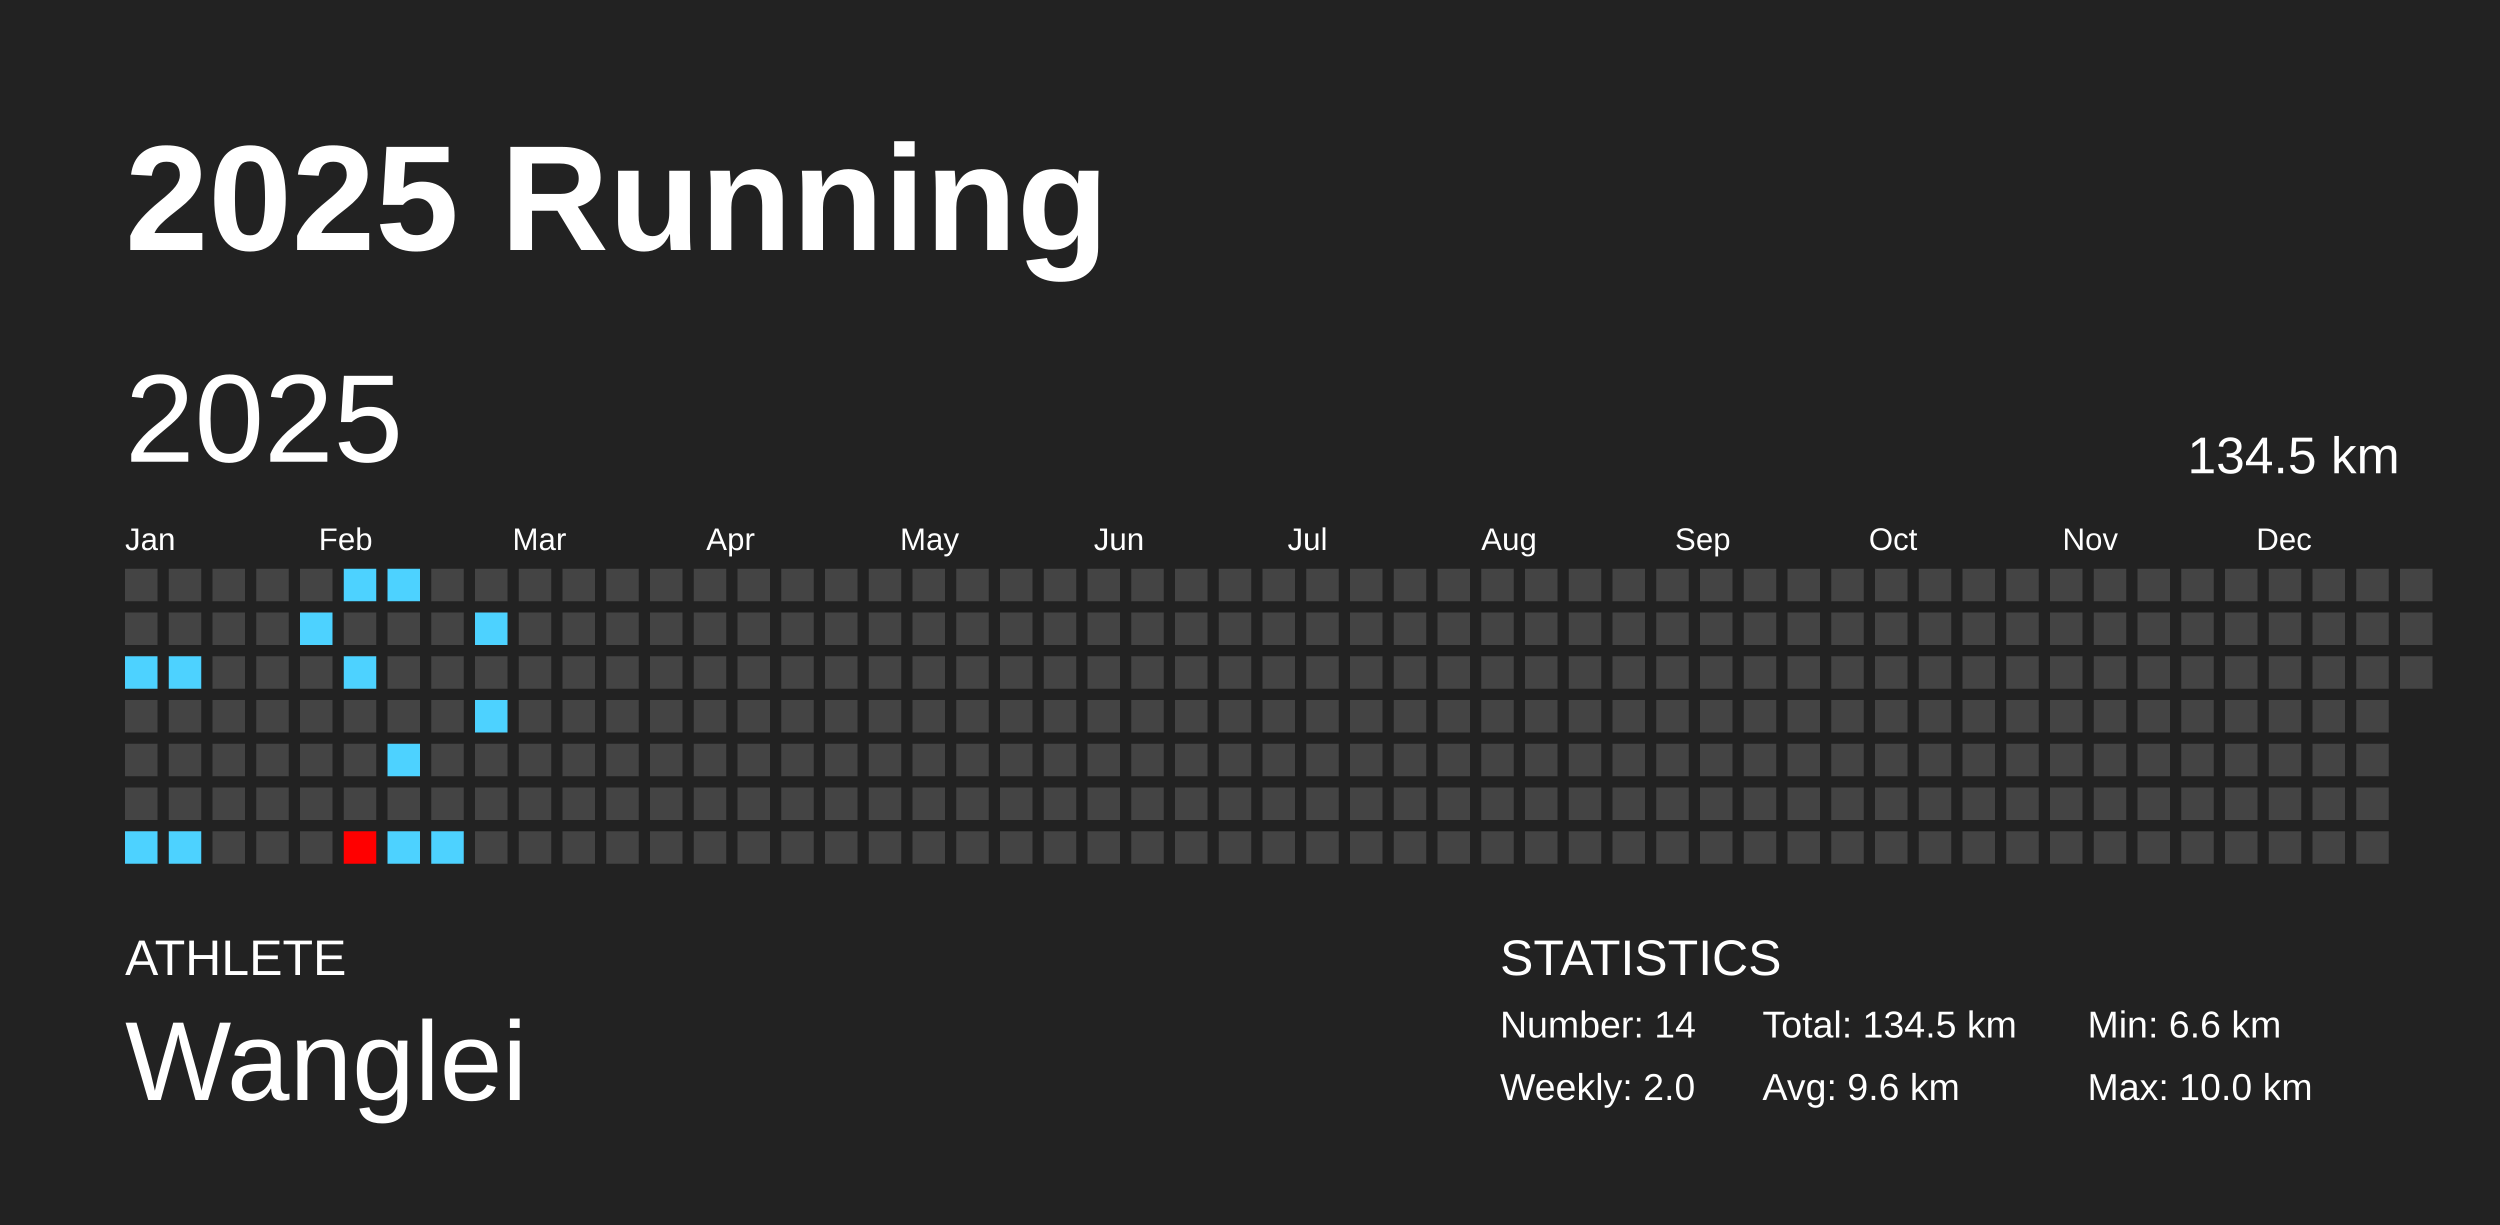
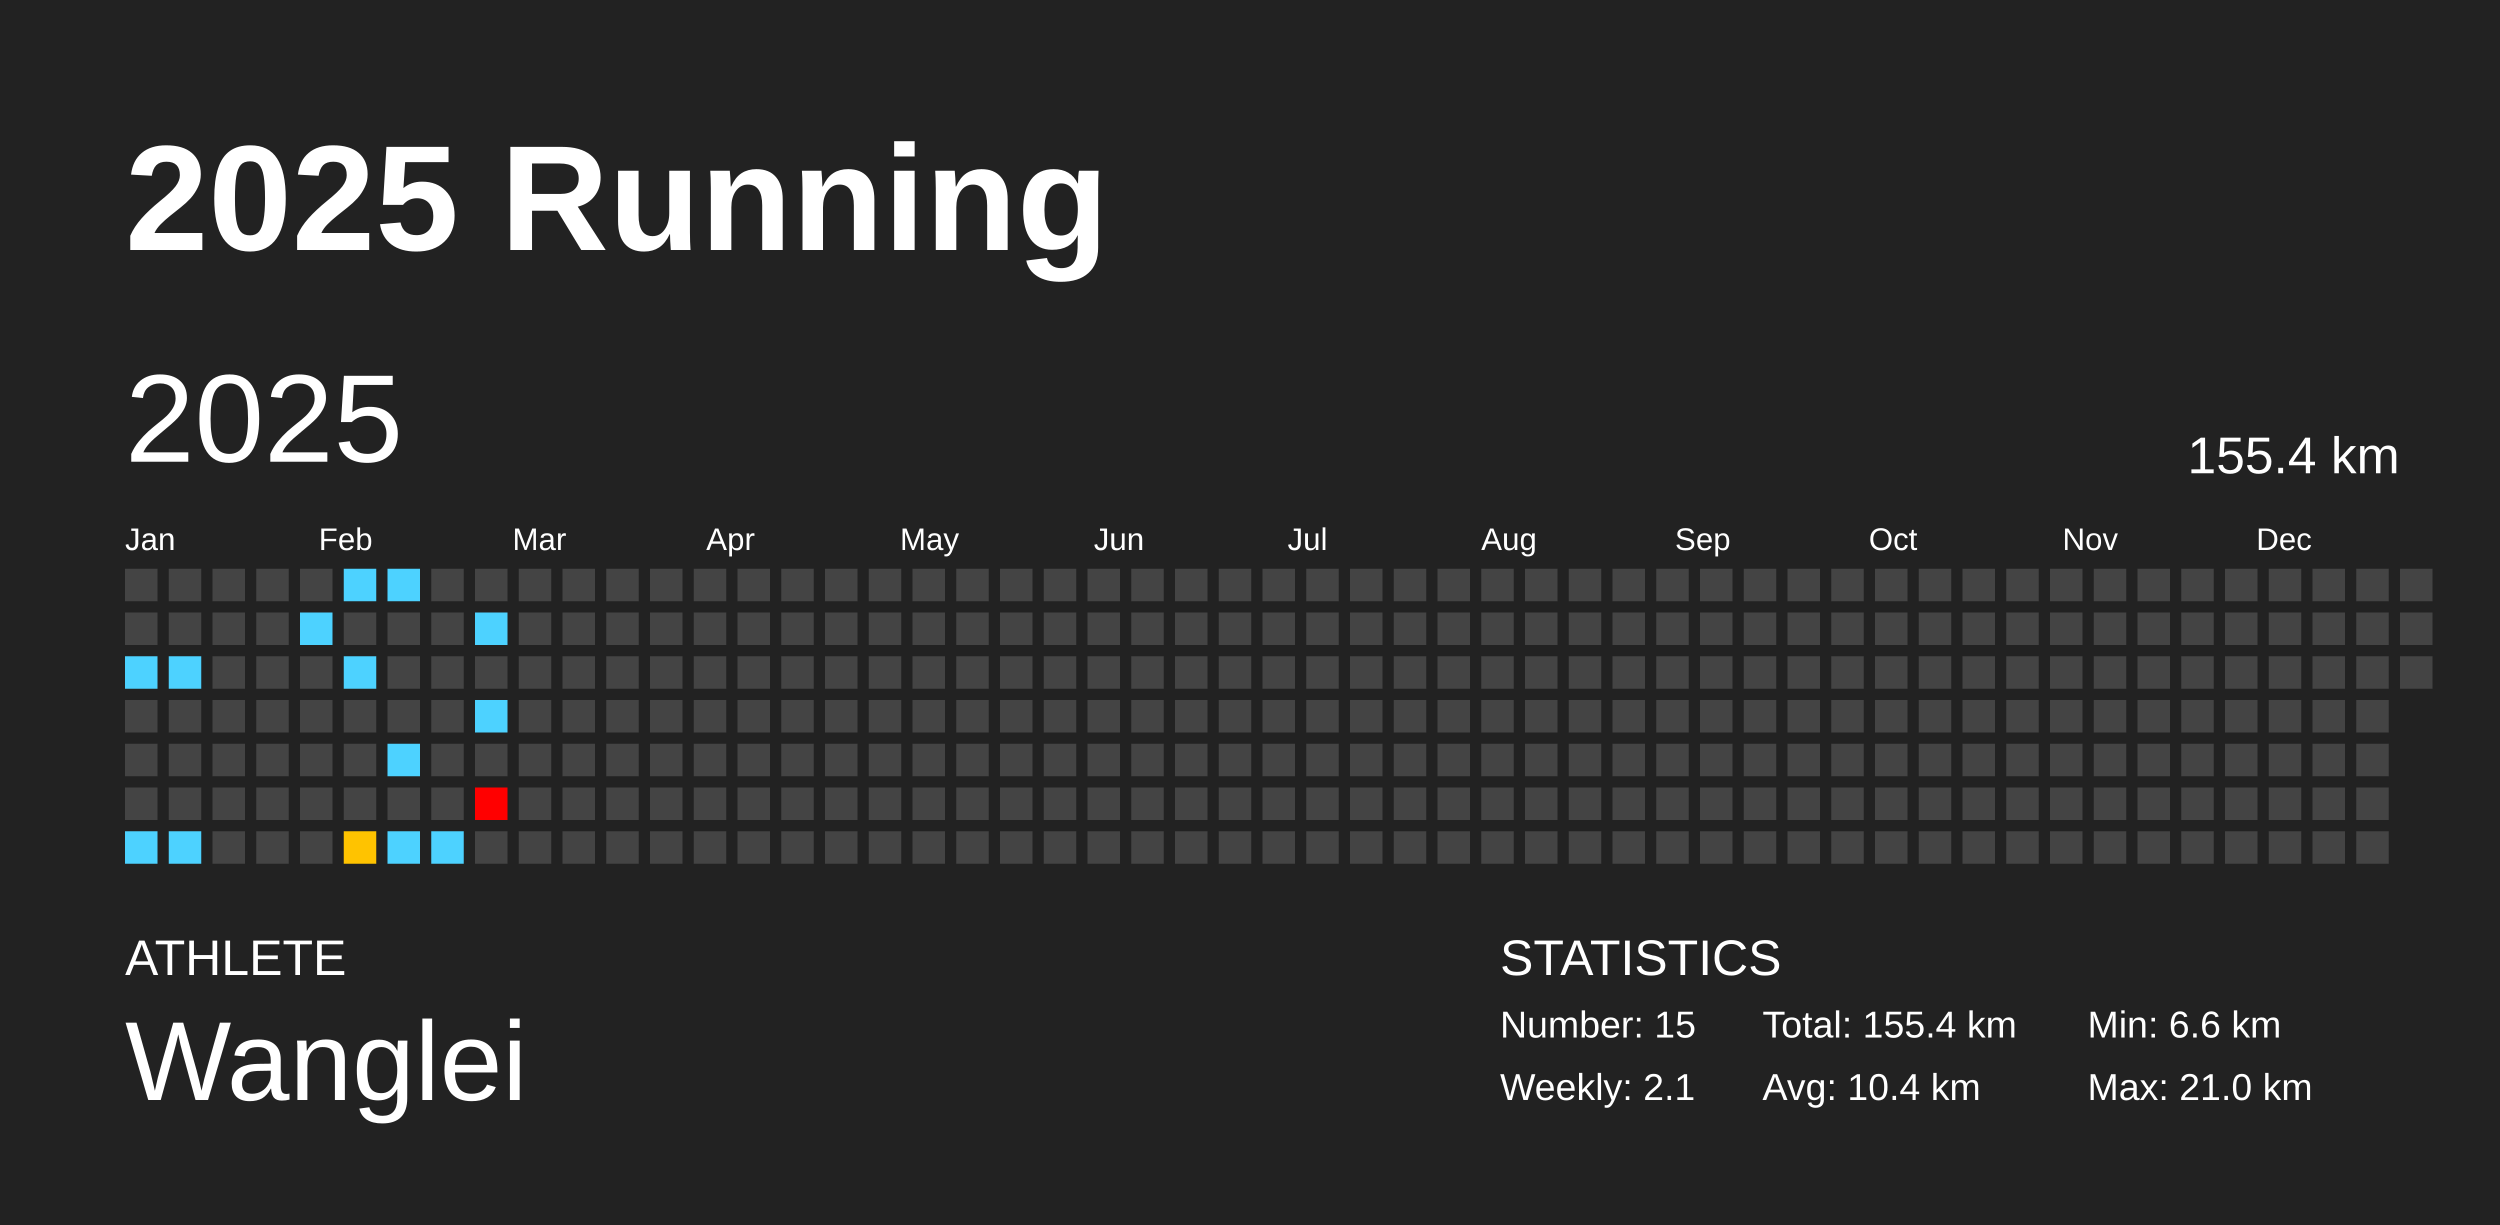
<svg xmlns="http://www.w3.org/2000/svg" baseProfile="full" height="98mm" version="1.1" viewBox="0,0,200,98" width="200mm">
  <defs />
  <rect fill="#222222" height="98" width="200" x="0" y="0" />
  <text fill="#FFFFFF" style="font-size:12px; font-family:Arial; font-weight:bold;" x="10" y="20">2025 Running</text>
  <text fill="#FFFFFF" style="font-size:4px; font-family:Arial" x="10" y="78">ATHLETE</text>
  <text fill="#FFFFFF" style="font-size:9px; font-family:Arial" x="10" y="88">Wanglei</text>
  <text fill="#FFFFFF" style="font-size:4px; font-family:Arial" x="120" y="78">STATISTICS</text>
-   <text fill="#FFFFFF" style="font-size:3px; font-family:Arial" x="120" y="83">Number: 14</text>
-   <text fill="#FFFFFF" style="font-size:3px; font-family:Arial" x="120" y="88">Weekly: 2.0</text>
-   <text fill="#FFFFFF" style="font-size:3px; font-family:Arial" x="141" y="83">Total: 134.5 km</text>
-   <text fill="#FFFFFF" style="font-size:3px; font-family:Arial" x="141" y="88">Avg: 9.6 km</text>
+   <text fill="#FFFFFF" style="font-size:3px; font-family:Arial" x="120" y="83">Number: 15</text>
+   <text fill="#FFFFFF" style="font-size:3px; font-family:Arial" x="120" y="88">Weekly: 2.1</text>
+   <text fill="#FFFFFF" style="font-size:3px; font-family:Arial" x="141" y="83">Total: 155.4 km</text>
+   <text fill="#FFFFFF" style="font-size:3px; font-family:Arial" x="141" y="88">Avg: 10.4 km</text>
  <text fill="#FFFFFF" style="font-size:3px; font-family:Arial" x="167" y="83">Min: 6.6 km</text>
-   <text fill="#FFFFFF" style="font-size:3px; font-family:Arial" x="167" y="88">Max: 10.0 km</text>
+   <text fill="#FFFFFF" style="font-size:3px; font-family:Arial" x="167" y="88">Max: 21.0 km</text>
  <text dominant-baseline="hanging" fill="#FFFFFF" style="font-size:10.0px; font-family:Arial;" x="10" y="30">2025</text>
-   <text dominant-baseline="hanging" fill="#FFFFFF" style="font-size:4.125px; font-family:Arial;" x="175" y="35">134.5 km</text>
+   <text dominant-baseline="hanging" fill="#FFFFFF" style="font-size:4.125px; font-family:Arial;" x="175" y="35">155.4 km</text>
  <text fill="#FFFFFF" style="font-size:2.5px; font-family:Arial" x="10.0" y="44">Jan</text>
  <text fill="#FFFFFF" style="font-size:2.5px; font-family:Arial" x="25.5" y="44">Feb</text>
  <text fill="#FFFFFF" style="font-size:2.5px; font-family:Arial" x="41.0" y="44">Mar</text>
  <text fill="#FFFFFF" style="font-size:2.5px; font-family:Arial" x="56.5" y="44">Apr</text>
  <text fill="#FFFFFF" style="font-size:2.5px; font-family:Arial" x="72.0" y="44">May</text>
  <text fill="#FFFFFF" style="font-size:2.5px; font-family:Arial" x="87.5" y="44">Jun</text>
  <text fill="#FFFFFF" style="font-size:2.5px; font-family:Arial" x="103.0" y="44">Jul</text>
  <text fill="#FFFFFF" style="font-size:2.5px; font-family:Arial" x="118.5" y="44">Aug</text>
  <text fill="#FFFFFF" style="font-size:2.5px; font-family:Arial" x="134.0" y="44">Sep</text>
  <text fill="#FFFFFF" style="font-size:2.5px; font-family:Arial" x="149.5" y="44">Oct</text>
  <text fill="#FFFFFF" style="font-size:2.5px; font-family:Arial" x="165.0" y="44">Nov</text>
  <text fill="#FFFFFF" style="font-size:2.5px; font-family:Arial" x="180.5" y="44">Dec</text>
  <rect fill="#444444" height="2.6" width="2.6" x="10.0" y="45.5" />
  <rect fill="#444444" height="2.6" width="2.6" x="10.0" y="49.0" />
  <rect fill="#4dd2ff" height="2.6" width="2.6" x="10.0" y="52.5" />
  <rect fill="#444444" height="2.6" width="2.6" x="10.0" y="56.0" />
  <rect fill="#444444" height="2.6" width="2.6" x="10.0" y="59.5" />
  <rect fill="#444444" height="2.6" width="2.6" x="10.0" y="63.0" />
  <rect fill="#4dd2ff" height="2.6" width="2.6" x="10.0" y="66.5" />
  <rect fill="#444444" height="2.6" width="2.6" x="13.5" y="45.5" />
  <rect fill="#444444" height="2.6" width="2.6" x="13.5" y="49.0" />
  <rect fill="#4dd2ff" height="2.6" width="2.6" x="13.5" y="52.5" />
  <rect fill="#444444" height="2.6" width="2.6" x="13.5" y="56.0" />
  <rect fill="#444444" height="2.6" width="2.6" x="13.5" y="59.5" />
  <rect fill="#444444" height="2.6" width="2.6" x="13.5" y="63.0" />
  <rect fill="#4dd2ff" height="2.6" width="2.6" x="13.5" y="66.5" />
  <rect fill="#444444" height="2.6" width="2.6" x="17.0" y="45.5" />
  <rect fill="#444444" height="2.6" width="2.6" x="17.0" y="49.0" />
  <rect fill="#444444" height="2.6" width="2.6" x="17.0" y="52.5" />
  <rect fill="#444444" height="2.6" width="2.6" x="17.0" y="56.0" />
  <rect fill="#444444" height="2.6" width="2.6" x="17.0" y="59.5" />
  <rect fill="#444444" height="2.6" width="2.6" x="17.0" y="63.0" />
  <rect fill="#444444" height="2.6" width="2.6" x="17.0" y="66.5" />
  <rect fill="#444444" height="2.6" width="2.6" x="20.5" y="45.5" />
  <rect fill="#444444" height="2.6" width="2.6" x="20.5" y="49.0" />
  <rect fill="#444444" height="2.6" width="2.6" x="20.5" y="52.5" />
  <rect fill="#444444" height="2.6" width="2.6" x="20.5" y="56.0" />
  <rect fill="#444444" height="2.6" width="2.6" x="20.5" y="59.5" />
  <rect fill="#444444" height="2.6" width="2.6" x="20.5" y="63.0" />
  <rect fill="#444444" height="2.6" width="2.6" x="20.5" y="66.5" />
  <rect fill="#444444" height="2.6" width="2.6" x="24.0" y="45.5" />
  <rect fill="#4dd2ff" height="2.6" width="2.6" x="24.0" y="49.0" />
  <rect fill="#444444" height="2.6" width="2.6" x="24.0" y="52.5" />
  <rect fill="#444444" height="2.6" width="2.6" x="24.0" y="56.0" />
  <rect fill="#444444" height="2.6" width="2.6" x="24.0" y="59.5" />
  <rect fill="#444444" height="2.6" width="2.6" x="24.0" y="63.0" />
  <rect fill="#444444" height="2.6" width="2.6" x="24.0" y="66.5" />
  <rect fill="#4dd2ff" height="2.6" width="2.6" x="27.5" y="45.5" />
  <rect fill="#444444" height="2.6" width="2.6" x="27.5" y="49.0" />
  <rect fill="#4dd2ff" height="2.6" width="2.6" x="27.5" y="52.5" />
  <rect fill="#444444" height="2.6" width="2.6" x="27.5" y="56.0" />
  <rect fill="#444444" height="2.6" width="2.6" x="27.5" y="59.5" />
  <rect fill="#444444" height="2.6" width="2.6" x="27.5" y="63.0" />
-   <rect fill="#ff0000" height="2.6" width="2.6" x="27.5" y="66.5" />
+   <rect fill="#ffc300" height="2.6" width="2.6" x="27.5" y="66.5" />
  <rect fill="#4dd2ff" height="2.6" width="2.6" x="31.0" y="45.5" />
  <rect fill="#444444" height="2.6" width="2.6" x="31.0" y="49.0" />
  <rect fill="#444444" height="2.6" width="2.6" x="31.0" y="52.5" />
  <rect fill="#444444" height="2.6" width="2.6" x="31.0" y="56.0" />
  <rect fill="#4dd2ff" height="2.6" width="2.6" x="31.0" y="59.5" />
  <rect fill="#444444" height="2.6" width="2.6" x="31.0" y="63.0" />
  <rect fill="#4dd2ff" height="2.6" width="2.6" x="31.0" y="66.5" />
  <rect fill="#444444" height="2.6" width="2.6" x="34.5" y="45.5" />
  <rect fill="#444444" height="2.6" width="2.6" x="34.5" y="49.0" />
  <rect fill="#444444" height="2.6" width="2.6" x="34.5" y="52.5" />
  <rect fill="#444444" height="2.6" width="2.6" x="34.5" y="56.0" />
  <rect fill="#444444" height="2.6" width="2.6" x="34.5" y="59.5" />
  <rect fill="#444444" height="2.6" width="2.6" x="34.5" y="63.0" />
  <rect fill="#4dd2ff" height="2.6" width="2.6" x="34.5" y="66.5" />
  <rect fill="#444444" height="2.6" width="2.6" x="38.0" y="45.5" />
  <rect fill="#4dd2ff" height="2.6" width="2.6" x="38.0" y="49.0" />
  <rect fill="#444444" height="2.6" width="2.6" x="38.0" y="52.5" />
  <rect fill="#4dd2ff" height="2.6" width="2.6" x="38.0" y="56.0" />
  <rect fill="#444444" height="2.6" width="2.6" x="38.0" y="59.5" />
-   <rect fill="#444444" height="2.6" width="2.6" x="38.0" y="63.0" />
+   <rect fill="red" height="2.6" width="2.6" x="38.0" y="63.0" />
  <rect fill="#444444" height="2.6" width="2.6" x="38.0" y="66.5" />
  <rect fill="#444444" height="2.6" width="2.6" x="41.5" y="45.5" />
  <rect fill="#444444" height="2.6" width="2.6" x="41.5" y="49.0" />
  <rect fill="#444444" height="2.6" width="2.6" x="41.5" y="52.5" />
  <rect fill="#444444" height="2.6" width="2.6" x="41.5" y="56.0" />
  <rect fill="#444444" height="2.6" width="2.6" x="41.5" y="59.5" />
  <rect fill="#444444" height="2.6" width="2.6" x="41.5" y="63.0" />
  <rect fill="#444444" height="2.6" width="2.6" x="41.5" y="66.5" />
  <rect fill="#444444" height="2.6" width="2.6" x="45.0" y="45.5" />
  <rect fill="#444444" height="2.6" width="2.6" x="45.0" y="49.0" />
  <rect fill="#444444" height="2.6" width="2.6" x="45.0" y="52.5" />
  <rect fill="#444444" height="2.6" width="2.6" x="45.0" y="56.0" />
  <rect fill="#444444" height="2.6" width="2.6" x="45.0" y="59.5" />
  <rect fill="#444444" height="2.6" width="2.6" x="45.0" y="63.0" />
  <rect fill="#444444" height="2.6" width="2.6" x="45.0" y="66.5" />
  <rect fill="#444444" height="2.6" width="2.6" x="48.5" y="45.5" />
  <rect fill="#444444" height="2.6" width="2.6" x="48.5" y="49.0" />
  <rect fill="#444444" height="2.6" width="2.6" x="48.5" y="52.5" />
  <rect fill="#444444" height="2.6" width="2.6" x="48.5" y="56.0" />
  <rect fill="#444444" height="2.6" width="2.6" x="48.5" y="59.5" />
  <rect fill="#444444" height="2.6" width="2.6" x="48.5" y="63.0" />
  <rect fill="#444444" height="2.6" width="2.6" x="48.5" y="66.5" />
  <rect fill="#444444" height="2.6" width="2.6" x="52.0" y="45.5" />
  <rect fill="#444444" height="2.6" width="2.6" x="52.0" y="49.0" />
  <rect fill="#444444" height="2.6" width="2.6" x="52.0" y="52.5" />
  <rect fill="#444444" height="2.6" width="2.6" x="52.0" y="56.0" />
  <rect fill="#444444" height="2.6" width="2.6" x="52.0" y="59.5" />
  <rect fill="#444444" height="2.6" width="2.6" x="52.0" y="63.0" />
  <rect fill="#444444" height="2.6" width="2.6" x="52.0" y="66.5" />
  <rect fill="#444444" height="2.6" width="2.6" x="55.5" y="45.5" />
  <rect fill="#444444" height="2.6" width="2.6" x="55.5" y="49.0" />
  <rect fill="#444444" height="2.6" width="2.6" x="55.5" y="52.5" />
  <rect fill="#444444" height="2.6" width="2.6" x="55.5" y="56.0" />
  <rect fill="#444444" height="2.6" width="2.6" x="55.5" y="59.5" />
  <rect fill="#444444" height="2.6" width="2.6" x="55.5" y="63.0" />
  <rect fill="#444444" height="2.6" width="2.6" x="55.5" y="66.5" />
  <rect fill="#444444" height="2.6" width="2.6" x="59.0" y="45.5" />
  <rect fill="#444444" height="2.6" width="2.6" x="59.0" y="49.0" />
  <rect fill="#444444" height="2.6" width="2.6" x="59.0" y="52.5" />
  <rect fill="#444444" height="2.6" width="2.6" x="59.0" y="56.0" />
  <rect fill="#444444" height="2.6" width="2.6" x="59.0" y="59.5" />
  <rect fill="#444444" height="2.6" width="2.6" x="59.0" y="63.0" />
  <rect fill="#444444" height="2.6" width="2.6" x="59.0" y="66.5" />
  <rect fill="#444444" height="2.6" width="2.6" x="62.5" y="45.5" />
  <rect fill="#444444" height="2.6" width="2.6" x="62.5" y="49.0" />
  <rect fill="#444444" height="2.6" width="2.6" x="62.5" y="52.5" />
  <rect fill="#444444" height="2.6" width="2.6" x="62.5" y="56.0" />
  <rect fill="#444444" height="2.6" width="2.6" x="62.5" y="59.5" />
  <rect fill="#444444" height="2.6" width="2.6" x="62.5" y="63.0" />
  <rect fill="#444444" height="2.6" width="2.6" x="62.5" y="66.5" />
  <rect fill="#444444" height="2.6" width="2.6" x="66.0" y="45.5" />
  <rect fill="#444444" height="2.6" width="2.6" x="66.0" y="49.0" />
  <rect fill="#444444" height="2.6" width="2.6" x="66.0" y="52.5" />
  <rect fill="#444444" height="2.6" width="2.6" x="66.0" y="56.0" />
  <rect fill="#444444" height="2.6" width="2.6" x="66.0" y="59.5" />
  <rect fill="#444444" height="2.6" width="2.6" x="66.0" y="63.0" />
  <rect fill="#444444" height="2.6" width="2.6" x="66.0" y="66.5" />
  <rect fill="#444444" height="2.6" width="2.6" x="69.5" y="45.5" />
  <rect fill="#444444" height="2.6" width="2.6" x="69.5" y="49.0" />
  <rect fill="#444444" height="2.6" width="2.6" x="69.5" y="52.5" />
  <rect fill="#444444" height="2.6" width="2.6" x="69.5" y="56.0" />
  <rect fill="#444444" height="2.6" width="2.6" x="69.5" y="59.5" />
  <rect fill="#444444" height="2.6" width="2.6" x="69.5" y="63.0" />
  <rect fill="#444444" height="2.6" width="2.6" x="69.5" y="66.5" />
  <rect fill="#444444" height="2.6" width="2.6" x="73.0" y="45.5" />
  <rect fill="#444444" height="2.6" width="2.6" x="73.0" y="49.0" />
  <rect fill="#444444" height="2.6" width="2.6" x="73.0" y="52.5" />
  <rect fill="#444444" height="2.6" width="2.6" x="73.0" y="56.0" />
  <rect fill="#444444" height="2.6" width="2.6" x="73.0" y="59.5" />
  <rect fill="#444444" height="2.6" width="2.6" x="73.0" y="63.0" />
  <rect fill="#444444" height="2.6" width="2.6" x="73.0" y="66.5" />
  <rect fill="#444444" height="2.6" width="2.6" x="76.5" y="45.5" />
  <rect fill="#444444" height="2.6" width="2.6" x="76.5" y="49.0" />
  <rect fill="#444444" height="2.6" width="2.6" x="76.5" y="52.5" />
  <rect fill="#444444" height="2.6" width="2.6" x="76.5" y="56.0" />
  <rect fill="#444444" height="2.6" width="2.6" x="76.5" y="59.5" />
  <rect fill="#444444" height="2.6" width="2.6" x="76.5" y="63.0" />
  <rect fill="#444444" height="2.6" width="2.6" x="76.5" y="66.5" />
  <rect fill="#444444" height="2.6" width="2.6" x="80.0" y="45.5" />
  <rect fill="#444444" height="2.6" width="2.6" x="80.0" y="49.0" />
  <rect fill="#444444" height="2.6" width="2.6" x="80.0" y="52.5" />
  <rect fill="#444444" height="2.6" width="2.6" x="80.0" y="56.0" />
  <rect fill="#444444" height="2.6" width="2.6" x="80.0" y="59.5" />
  <rect fill="#444444" height="2.6" width="2.6" x="80.0" y="63.0" />
  <rect fill="#444444" height="2.6" width="2.6" x="80.0" y="66.5" />
  <rect fill="#444444" height="2.6" width="2.6" x="83.5" y="45.5" />
  <rect fill="#444444" height="2.6" width="2.6" x="83.5" y="49.0" />
  <rect fill="#444444" height="2.6" width="2.6" x="83.5" y="52.5" />
  <rect fill="#444444" height="2.6" width="2.6" x="83.5" y="56.0" />
  <rect fill="#444444" height="2.6" width="2.6" x="83.5" y="59.5" />
  <rect fill="#444444" height="2.6" width="2.6" x="83.5" y="63.0" />
  <rect fill="#444444" height="2.6" width="2.6" x="83.5" y="66.5" />
  <rect fill="#444444" height="2.6" width="2.6" x="87.0" y="45.5" />
  <rect fill="#444444" height="2.6" width="2.6" x="87.0" y="49.0" />
  <rect fill="#444444" height="2.6" width="2.6" x="87.0" y="52.5" />
  <rect fill="#444444" height="2.6" width="2.6" x="87.0" y="56.0" />
  <rect fill="#444444" height="2.6" width="2.6" x="87.0" y="59.5" />
  <rect fill="#444444" height="2.6" width="2.6" x="87.0" y="63.0" />
  <rect fill="#444444" height="2.6" width="2.6" x="87.0" y="66.5" />
  <rect fill="#444444" height="2.6" width="2.6" x="90.5" y="45.5" />
  <rect fill="#444444" height="2.6" width="2.6" x="90.5" y="49.0" />
  <rect fill="#444444" height="2.6" width="2.6" x="90.5" y="52.5" />
  <rect fill="#444444" height="2.6" width="2.6" x="90.5" y="56.0" />
  <rect fill="#444444" height="2.6" width="2.6" x="90.5" y="59.5" />
  <rect fill="#444444" height="2.6" width="2.6" x="90.5" y="63.0" />
  <rect fill="#444444" height="2.6" width="2.6" x="90.5" y="66.5" />
  <rect fill="#444444" height="2.6" width="2.6" x="94.0" y="45.5" />
  <rect fill="#444444" height="2.6" width="2.6" x="94.0" y="49.0" />
  <rect fill="#444444" height="2.6" width="2.6" x="94.0" y="52.5" />
  <rect fill="#444444" height="2.6" width="2.6" x="94.0" y="56.0" />
  <rect fill="#444444" height="2.6" width="2.6" x="94.0" y="59.5" />
  <rect fill="#444444" height="2.6" width="2.6" x="94.0" y="63.0" />
  <rect fill="#444444" height="2.6" width="2.6" x="94.0" y="66.5" />
  <rect fill="#444444" height="2.6" width="2.6" x="97.5" y="45.5" />
  <rect fill="#444444" height="2.6" width="2.6" x="97.5" y="49.0" />
  <rect fill="#444444" height="2.6" width="2.6" x="97.5" y="52.5" />
  <rect fill="#444444" height="2.6" width="2.6" x="97.5" y="56.0" />
  <rect fill="#444444" height="2.6" width="2.6" x="97.5" y="59.5" />
  <rect fill="#444444" height="2.6" width="2.6" x="97.5" y="63.0" />
  <rect fill="#444444" height="2.6" width="2.6" x="97.5" y="66.5" />
  <rect fill="#444444" height="2.6" width="2.6" x="101.0" y="45.5" />
  <rect fill="#444444" height="2.6" width="2.6" x="101.0" y="49.0" />
  <rect fill="#444444" height="2.6" width="2.6" x="101.0" y="52.5" />
  <rect fill="#444444" height="2.6" width="2.6" x="101.0" y="56.0" />
  <rect fill="#444444" height="2.6" width="2.6" x="101.0" y="59.5" />
  <rect fill="#444444" height="2.6" width="2.6" x="101.0" y="63.0" />
  <rect fill="#444444" height="2.6" width="2.6" x="101.0" y="66.5" />
  <rect fill="#444444" height="2.6" width="2.6" x="104.5" y="45.5" />
  <rect fill="#444444" height="2.6" width="2.6" x="104.5" y="49.0" />
  <rect fill="#444444" height="2.6" width="2.6" x="104.5" y="52.5" />
  <rect fill="#444444" height="2.6" width="2.6" x="104.5" y="56.0" />
  <rect fill="#444444" height="2.6" width="2.6" x="104.5" y="59.5" />
  <rect fill="#444444" height="2.6" width="2.6" x="104.5" y="63.0" />
  <rect fill="#444444" height="2.6" width="2.6" x="104.5" y="66.5" />
  <rect fill="#444444" height="2.6" width="2.6" x="108.0" y="45.5" />
  <rect fill="#444444" height="2.6" width="2.6" x="108.0" y="49.0" />
  <rect fill="#444444" height="2.6" width="2.6" x="108.0" y="52.5" />
  <rect fill="#444444" height="2.6" width="2.6" x="108.0" y="56.0" />
  <rect fill="#444444" height="2.6" width="2.6" x="108.0" y="59.5" />
  <rect fill="#444444" height="2.6" width="2.6" x="108.0" y="63.0" />
  <rect fill="#444444" height="2.6" width="2.6" x="108.0" y="66.5" />
  <rect fill="#444444" height="2.6" width="2.6" x="111.5" y="45.5" />
  <rect fill="#444444" height="2.6" width="2.6" x="111.5" y="49.0" />
  <rect fill="#444444" height="2.6" width="2.6" x="111.5" y="52.5" />
  <rect fill="#444444" height="2.6" width="2.6" x="111.5" y="56.0" />
  <rect fill="#444444" height="2.6" width="2.6" x="111.5" y="59.5" />
  <rect fill="#444444" height="2.6" width="2.6" x="111.5" y="63.0" />
  <rect fill="#444444" height="2.6" width="2.6" x="111.5" y="66.5" />
  <rect fill="#444444" height="2.6" width="2.6" x="115.0" y="45.5" />
  <rect fill="#444444" height="2.6" width="2.6" x="115.0" y="49.0" />
  <rect fill="#444444" height="2.6" width="2.6" x="115.0" y="52.5" />
  <rect fill="#444444" height="2.6" width="2.6" x="115.0" y="56.0" />
  <rect fill="#444444" height="2.6" width="2.6" x="115.0" y="59.5" />
  <rect fill="#444444" height="2.6" width="2.6" x="115.0" y="63.0" />
  <rect fill="#444444" height="2.6" width="2.6" x="115.0" y="66.5" />
  <rect fill="#444444" height="2.6" width="2.6" x="118.5" y="45.5" />
  <rect fill="#444444" height="2.6" width="2.6" x="118.5" y="49.0" />
  <rect fill="#444444" height="2.6" width="2.6" x="118.5" y="52.5" />
  <rect fill="#444444" height="2.6" width="2.6" x="118.5" y="56.0" />
  <rect fill="#444444" height="2.6" width="2.6" x="118.5" y="59.5" />
  <rect fill="#444444" height="2.6" width="2.6" x="118.5" y="63.0" />
  <rect fill="#444444" height="2.6" width="2.6" x="118.5" y="66.5" />
  <rect fill="#444444" height="2.6" width="2.6" x="122.0" y="45.5" />
  <rect fill="#444444" height="2.6" width="2.6" x="122.0" y="49.0" />
  <rect fill="#444444" height="2.6" width="2.6" x="122.0" y="52.5" />
  <rect fill="#444444" height="2.6" width="2.6" x="122.0" y="56.0" />
  <rect fill="#444444" height="2.6" width="2.6" x="122.0" y="59.5" />
  <rect fill="#444444" height="2.6" width="2.6" x="122.0" y="63.0" />
  <rect fill="#444444" height="2.6" width="2.6" x="122.0" y="66.5" />
  <rect fill="#444444" height="2.6" width="2.6" x="125.5" y="45.5" />
  <rect fill="#444444" height="2.6" width="2.6" x="125.5" y="49.0" />
  <rect fill="#444444" height="2.6" width="2.6" x="125.5" y="52.5" />
  <rect fill="#444444" height="2.6" width="2.6" x="125.5" y="56.0" />
  <rect fill="#444444" height="2.6" width="2.6" x="125.5" y="59.5" />
  <rect fill="#444444" height="2.6" width="2.6" x="125.5" y="63.0" />
  <rect fill="#444444" height="2.6" width="2.6" x="125.5" y="66.5" />
  <rect fill="#444444" height="2.6" width="2.6" x="129.0" y="45.5" />
  <rect fill="#444444" height="2.6" width="2.6" x="129.0" y="49.0" />
  <rect fill="#444444" height="2.6" width="2.6" x="129.0" y="52.5" />
  <rect fill="#444444" height="2.6" width="2.6" x="129.0" y="56.0" />
  <rect fill="#444444" height="2.6" width="2.6" x="129.0" y="59.5" />
  <rect fill="#444444" height="2.6" width="2.6" x="129.0" y="63.0" />
  <rect fill="#444444" height="2.6" width="2.6" x="129.0" y="66.5" />
  <rect fill="#444444" height="2.6" width="2.6" x="132.5" y="45.5" />
  <rect fill="#444444" height="2.6" width="2.6" x="132.5" y="49.0" />
  <rect fill="#444444" height="2.6" width="2.6" x="132.5" y="52.5" />
  <rect fill="#444444" height="2.6" width="2.6" x="132.5" y="56.0" />
  <rect fill="#444444" height="2.6" width="2.6" x="132.5" y="59.5" />
  <rect fill="#444444" height="2.6" width="2.6" x="132.5" y="63.0" />
  <rect fill="#444444" height="2.6" width="2.6" x="132.5" y="66.5" />
  <rect fill="#444444" height="2.6" width="2.6" x="136.0" y="45.5" />
  <rect fill="#444444" height="2.6" width="2.6" x="136.0" y="49.0" />
  <rect fill="#444444" height="2.6" width="2.6" x="136.0" y="52.5" />
  <rect fill="#444444" height="2.6" width="2.6" x="136.0" y="56.0" />
  <rect fill="#444444" height="2.6" width="2.6" x="136.0" y="59.5" />
  <rect fill="#444444" height="2.6" width="2.6" x="136.0" y="63.0" />
  <rect fill="#444444" height="2.6" width="2.6" x="136.0" y="66.5" />
  <rect fill="#444444" height="2.6" width="2.6" x="139.5" y="45.5" />
  <rect fill="#444444" height="2.6" width="2.6" x="139.5" y="49.0" />
  <rect fill="#444444" height="2.6" width="2.6" x="139.5" y="52.5" />
  <rect fill="#444444" height="2.6" width="2.6" x="139.5" y="56.0" />
  <rect fill="#444444" height="2.6" width="2.6" x="139.5" y="59.5" />
  <rect fill="#444444" height="2.6" width="2.6" x="139.5" y="63.0" />
  <rect fill="#444444" height="2.6" width="2.6" x="139.5" y="66.5" />
  <rect fill="#444444" height="2.6" width="2.6" x="143.0" y="45.5" />
  <rect fill="#444444" height="2.6" width="2.6" x="143.0" y="49.0" />
  <rect fill="#444444" height="2.6" width="2.6" x="143.0" y="52.5" />
  <rect fill="#444444" height="2.6" width="2.6" x="143.0" y="56.0" />
  <rect fill="#444444" height="2.6" width="2.6" x="143.0" y="59.5" />
  <rect fill="#444444" height="2.6" width="2.6" x="143.0" y="63.0" />
  <rect fill="#444444" height="2.6" width="2.6" x="143.0" y="66.5" />
  <rect fill="#444444" height="2.6" width="2.6" x="146.5" y="45.5" />
  <rect fill="#444444" height="2.6" width="2.6" x="146.5" y="49.0" />
  <rect fill="#444444" height="2.6" width="2.6" x="146.5" y="52.5" />
  <rect fill="#444444" height="2.6" width="2.6" x="146.5" y="56.0" />
  <rect fill="#444444" height="2.6" width="2.6" x="146.5" y="59.5" />
  <rect fill="#444444" height="2.6" width="2.6" x="146.5" y="63.0" />
  <rect fill="#444444" height="2.6" width="2.6" x="146.5" y="66.5" />
  <rect fill="#444444" height="2.6" width="2.6" x="150.0" y="45.5" />
  <rect fill="#444444" height="2.6" width="2.6" x="150.0" y="49.0" />
  <rect fill="#444444" height="2.6" width="2.6" x="150.0" y="52.5" />
  <rect fill="#444444" height="2.6" width="2.6" x="150.0" y="56.0" />
  <rect fill="#444444" height="2.6" width="2.6" x="150.0" y="59.5" />
  <rect fill="#444444" height="2.6" width="2.6" x="150.0" y="63.0" />
  <rect fill="#444444" height="2.6" width="2.6" x="150.0" y="66.5" />
  <rect fill="#444444" height="2.6" width="2.6" x="153.5" y="45.5" />
  <rect fill="#444444" height="2.6" width="2.6" x="153.5" y="49.0" />
  <rect fill="#444444" height="2.6" width="2.6" x="153.5" y="52.5" />
  <rect fill="#444444" height="2.6" width="2.6" x="153.5" y="56.0" />
  <rect fill="#444444" height="2.6" width="2.6" x="153.5" y="59.5" />
  <rect fill="#444444" height="2.6" width="2.6" x="153.5" y="63.0" />
  <rect fill="#444444" height="2.6" width="2.6" x="153.5" y="66.5" />
  <rect fill="#444444" height="2.6" width="2.6" x="157.0" y="45.5" />
  <rect fill="#444444" height="2.6" width="2.6" x="157.0" y="49.0" />
  <rect fill="#444444" height="2.6" width="2.6" x="157.0" y="52.5" />
  <rect fill="#444444" height="2.6" width="2.6" x="157.0" y="56.0" />
  <rect fill="#444444" height="2.6" width="2.6" x="157.0" y="59.5" />
  <rect fill="#444444" height="2.6" width="2.6" x="157.0" y="63.0" />
  <rect fill="#444444" height="2.6" width="2.6" x="157.0" y="66.5" />
  <rect fill="#444444" height="2.6" width="2.6" x="160.5" y="45.5" />
  <rect fill="#444444" height="2.6" width="2.6" x="160.5" y="49.0" />
  <rect fill="#444444" height="2.6" width="2.6" x="160.5" y="52.5" />
  <rect fill="#444444" height="2.6" width="2.6" x="160.5" y="56.0" />
  <rect fill="#444444" height="2.6" width="2.6" x="160.5" y="59.5" />
  <rect fill="#444444" height="2.6" width="2.6" x="160.5" y="63.0" />
  <rect fill="#444444" height="2.6" width="2.6" x="160.5" y="66.5" />
  <rect fill="#444444" height="2.6" width="2.6" x="164.0" y="45.5" />
  <rect fill="#444444" height="2.6" width="2.6" x="164.0" y="49.0" />
  <rect fill="#444444" height="2.6" width="2.6" x="164.0" y="52.5" />
  <rect fill="#444444" height="2.6" width="2.6" x="164.0" y="56.0" />
  <rect fill="#444444" height="2.6" width="2.6" x="164.0" y="59.5" />
  <rect fill="#444444" height="2.6" width="2.6" x="164.0" y="63.0" />
  <rect fill="#444444" height="2.6" width="2.6" x="164.0" y="66.5" />
  <rect fill="#444444" height="2.6" width="2.6" x="167.5" y="45.5" />
  <rect fill="#444444" height="2.6" width="2.6" x="167.5" y="49.0" />
  <rect fill="#444444" height="2.6" width="2.6" x="167.5" y="52.5" />
  <rect fill="#444444" height="2.6" width="2.6" x="167.5" y="56.0" />
  <rect fill="#444444" height="2.6" width="2.6" x="167.5" y="59.5" />
  <rect fill="#444444" height="2.6" width="2.6" x="167.5" y="63.0" />
  <rect fill="#444444" height="2.6" width="2.6" x="167.5" y="66.5" />
  <rect fill="#444444" height="2.6" width="2.6" x="171.0" y="45.5" />
  <rect fill="#444444" height="2.6" width="2.6" x="171.0" y="49.0" />
  <rect fill="#444444" height="2.6" width="2.6" x="171.0" y="52.5" />
  <rect fill="#444444" height="2.6" width="2.6" x="171.0" y="56.0" />
  <rect fill="#444444" height="2.6" width="2.6" x="171.0" y="59.5" />
  <rect fill="#444444" height="2.6" width="2.6" x="171.0" y="63.0" />
  <rect fill="#444444" height="2.6" width="2.6" x="171.0" y="66.5" />
  <rect fill="#444444" height="2.6" width="2.6" x="174.5" y="45.5" />
  <rect fill="#444444" height="2.6" width="2.6" x="174.5" y="49.0" />
  <rect fill="#444444" height="2.6" width="2.6" x="174.5" y="52.5" />
  <rect fill="#444444" height="2.6" width="2.6" x="174.5" y="56.0" />
  <rect fill="#444444" height="2.6" width="2.6" x="174.5" y="59.5" />
  <rect fill="#444444" height="2.6" width="2.6" x="174.5" y="63.0" />
  <rect fill="#444444" height="2.6" width="2.6" x="174.5" y="66.5" />
  <rect fill="#444444" height="2.6" width="2.6" x="178.0" y="45.5" />
  <rect fill="#444444" height="2.6" width="2.6" x="178.0" y="49.0" />
  <rect fill="#444444" height="2.6" width="2.6" x="178.0" y="52.5" />
  <rect fill="#444444" height="2.6" width="2.6" x="178.0" y="56.0" />
  <rect fill="#444444" height="2.6" width="2.6" x="178.0" y="59.5" />
  <rect fill="#444444" height="2.6" width="2.6" x="178.0" y="63.0" />
  <rect fill="#444444" height="2.6" width="2.6" x="178.0" y="66.5" />
  <rect fill="#444444" height="2.6" width="2.6" x="181.5" y="45.5" />
  <rect fill="#444444" height="2.6" width="2.6" x="181.5" y="49.0" />
  <rect fill="#444444" height="2.6" width="2.6" x="181.5" y="52.5" />
  <rect fill="#444444" height="2.6" width="2.6" x="181.5" y="56.0" />
  <rect fill="#444444" height="2.6" width="2.6" x="181.5" y="59.5" />
  <rect fill="#444444" height="2.6" width="2.6" x="181.5" y="63.0" />
  <rect fill="#444444" height="2.6" width="2.6" x="181.5" y="66.5" />
  <rect fill="#444444" height="2.6" width="2.6" x="185.0" y="45.5" />
  <rect fill="#444444" height="2.6" width="2.6" x="185.0" y="49.0" />
  <rect fill="#444444" height="2.6" width="2.6" x="185.0" y="52.5" />
  <rect fill="#444444" height="2.6" width="2.6" x="185.0" y="56.0" />
  <rect fill="#444444" height="2.6" width="2.6" x="185.0" y="59.5" />
  <rect fill="#444444" height="2.6" width="2.6" x="185.0" y="63.0" />
  <rect fill="#444444" height="2.6" width="2.6" x="185.0" y="66.5" />
  <rect fill="#444444" height="2.6" width="2.6" x="188.5" y="45.5" />
  <rect fill="#444444" height="2.6" width="2.6" x="188.5" y="49.0" />
  <rect fill="#444444" height="2.6" width="2.6" x="188.5" y="52.5" />
  <rect fill="#444444" height="2.6" width="2.6" x="188.5" y="56.0" />
  <rect fill="#444444" height="2.6" width="2.6" x="188.5" y="59.5" />
  <rect fill="#444444" height="2.6" width="2.6" x="188.5" y="63.0" />
  <rect fill="#444444" height="2.6" width="2.6" x="188.5" y="66.5" />
  <rect fill="#444444" height="2.6" width="2.6" x="192.0" y="45.5" />
  <rect fill="#444444" height="2.6" width="2.6" x="192.0" y="49.0" />
  <rect fill="#444444" height="2.6" width="2.6" x="192.0" y="52.5" />
</svg>
